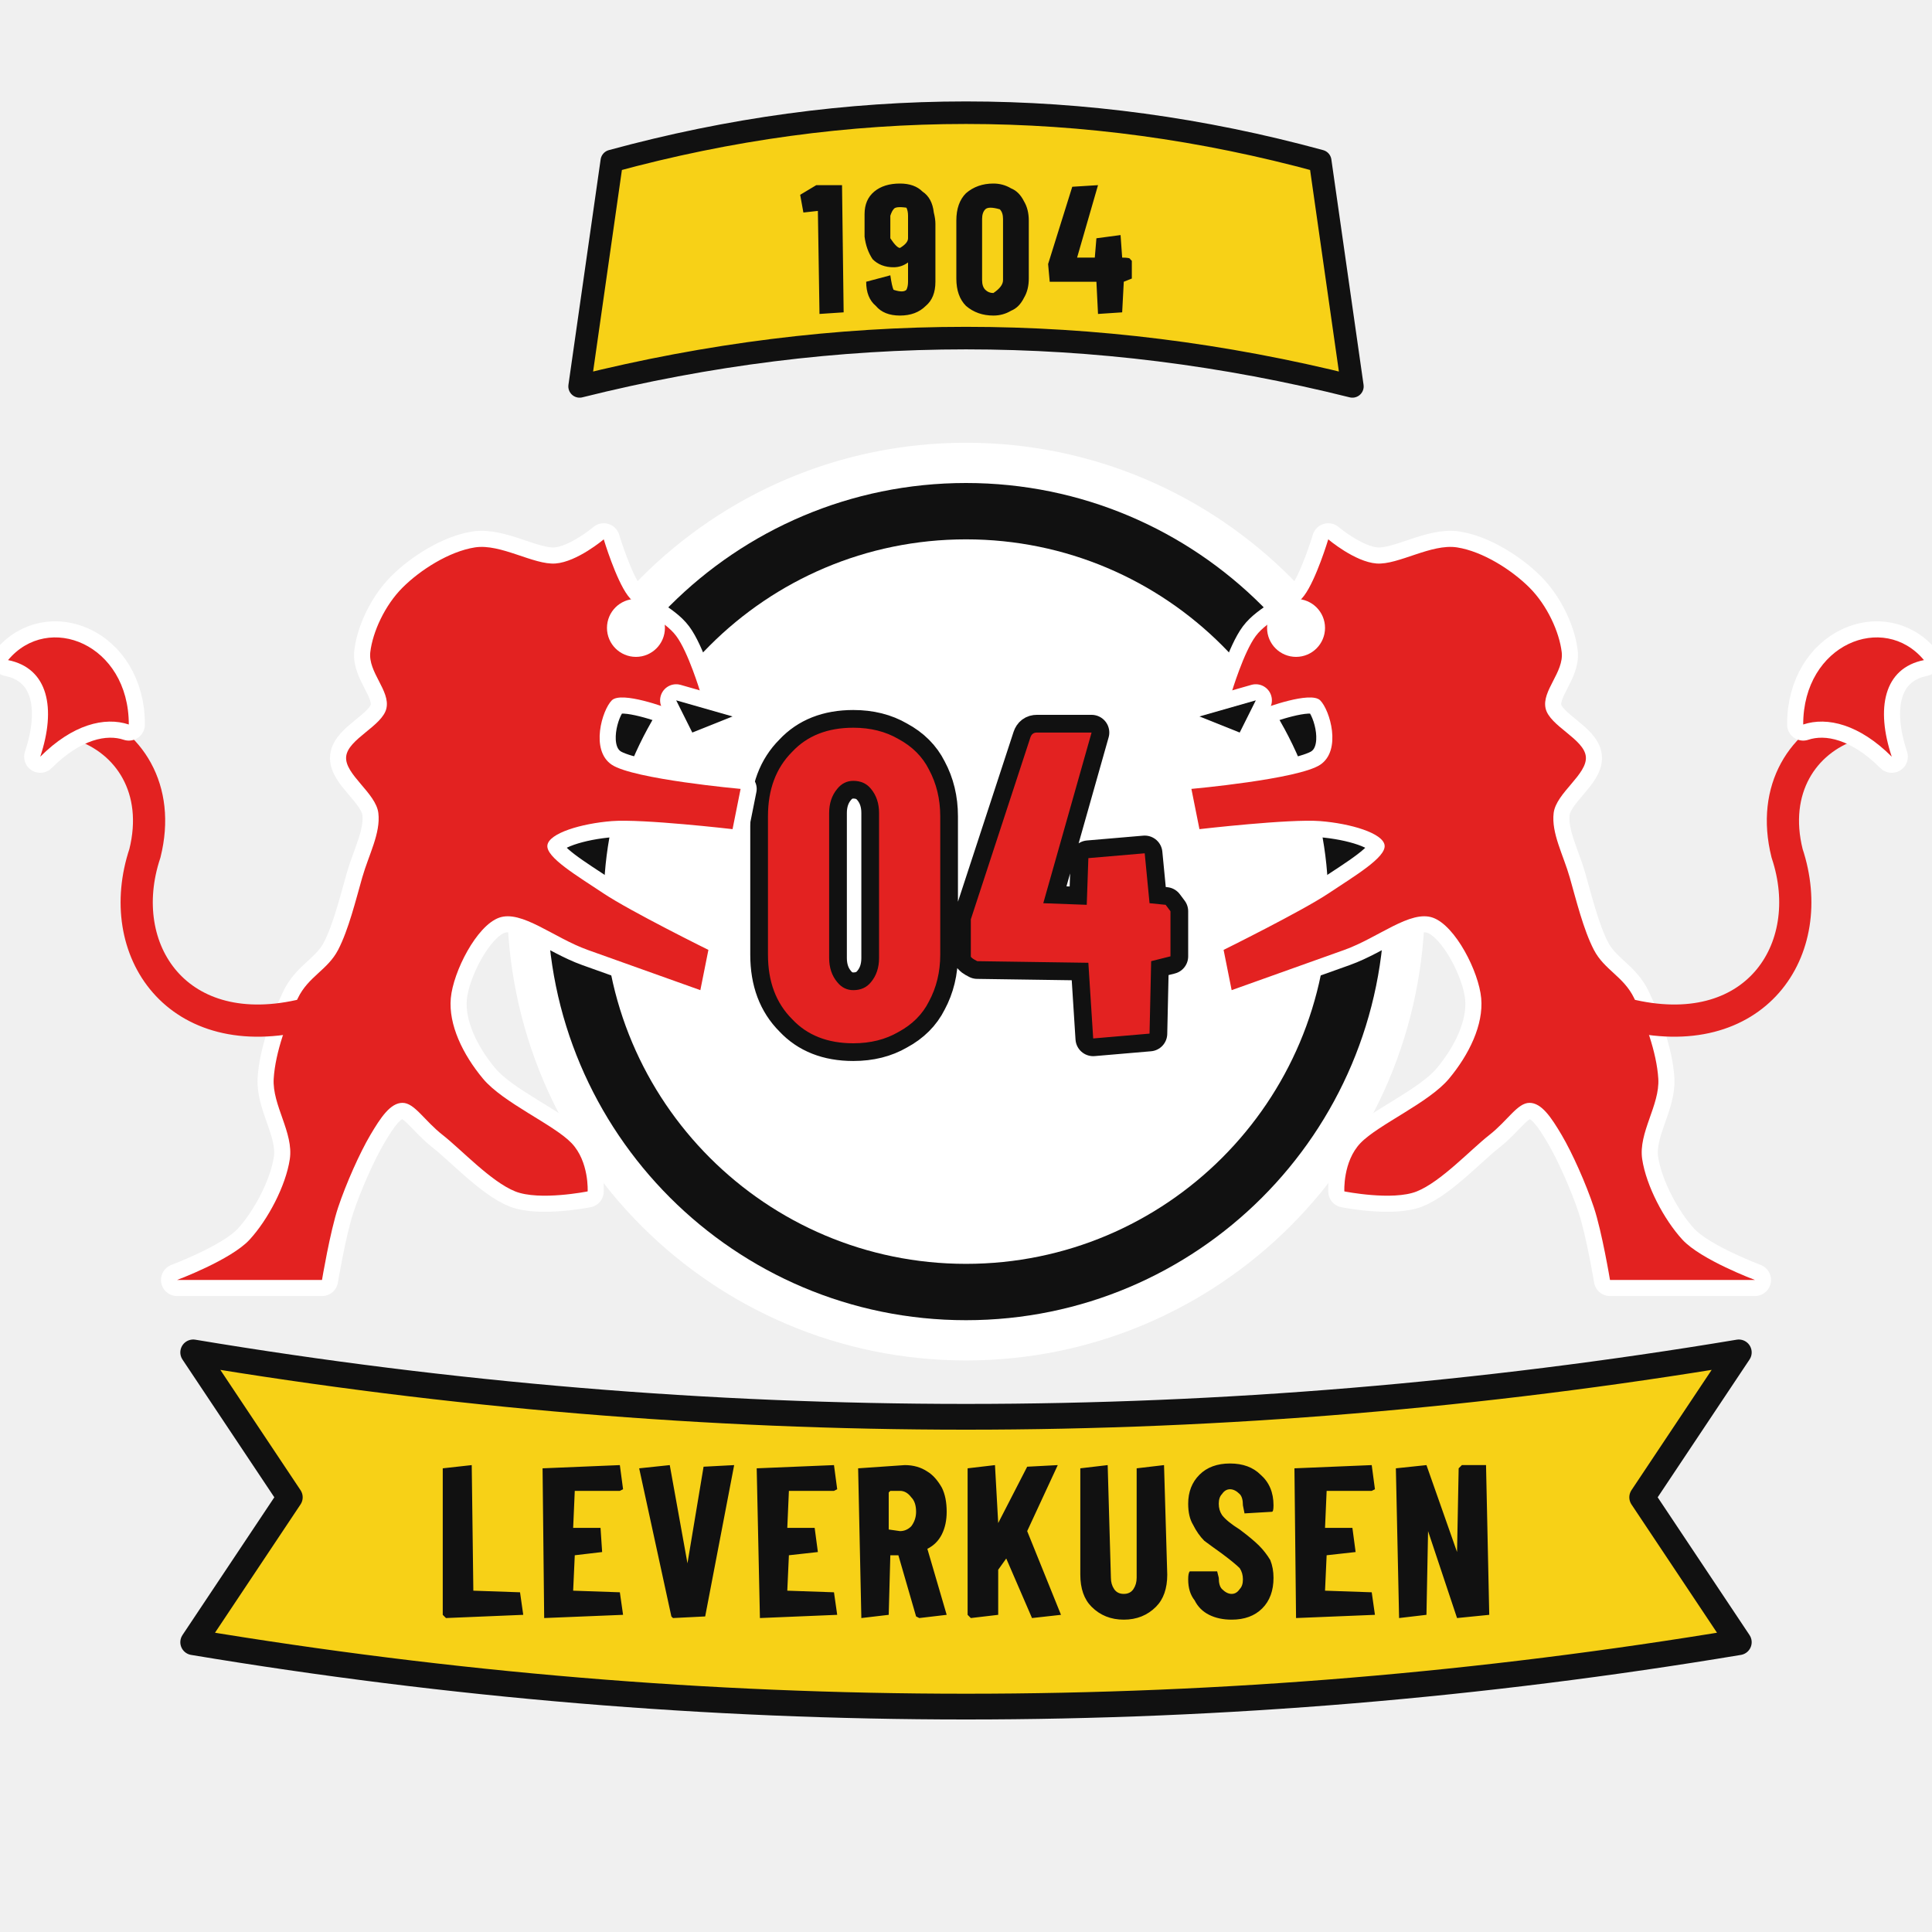
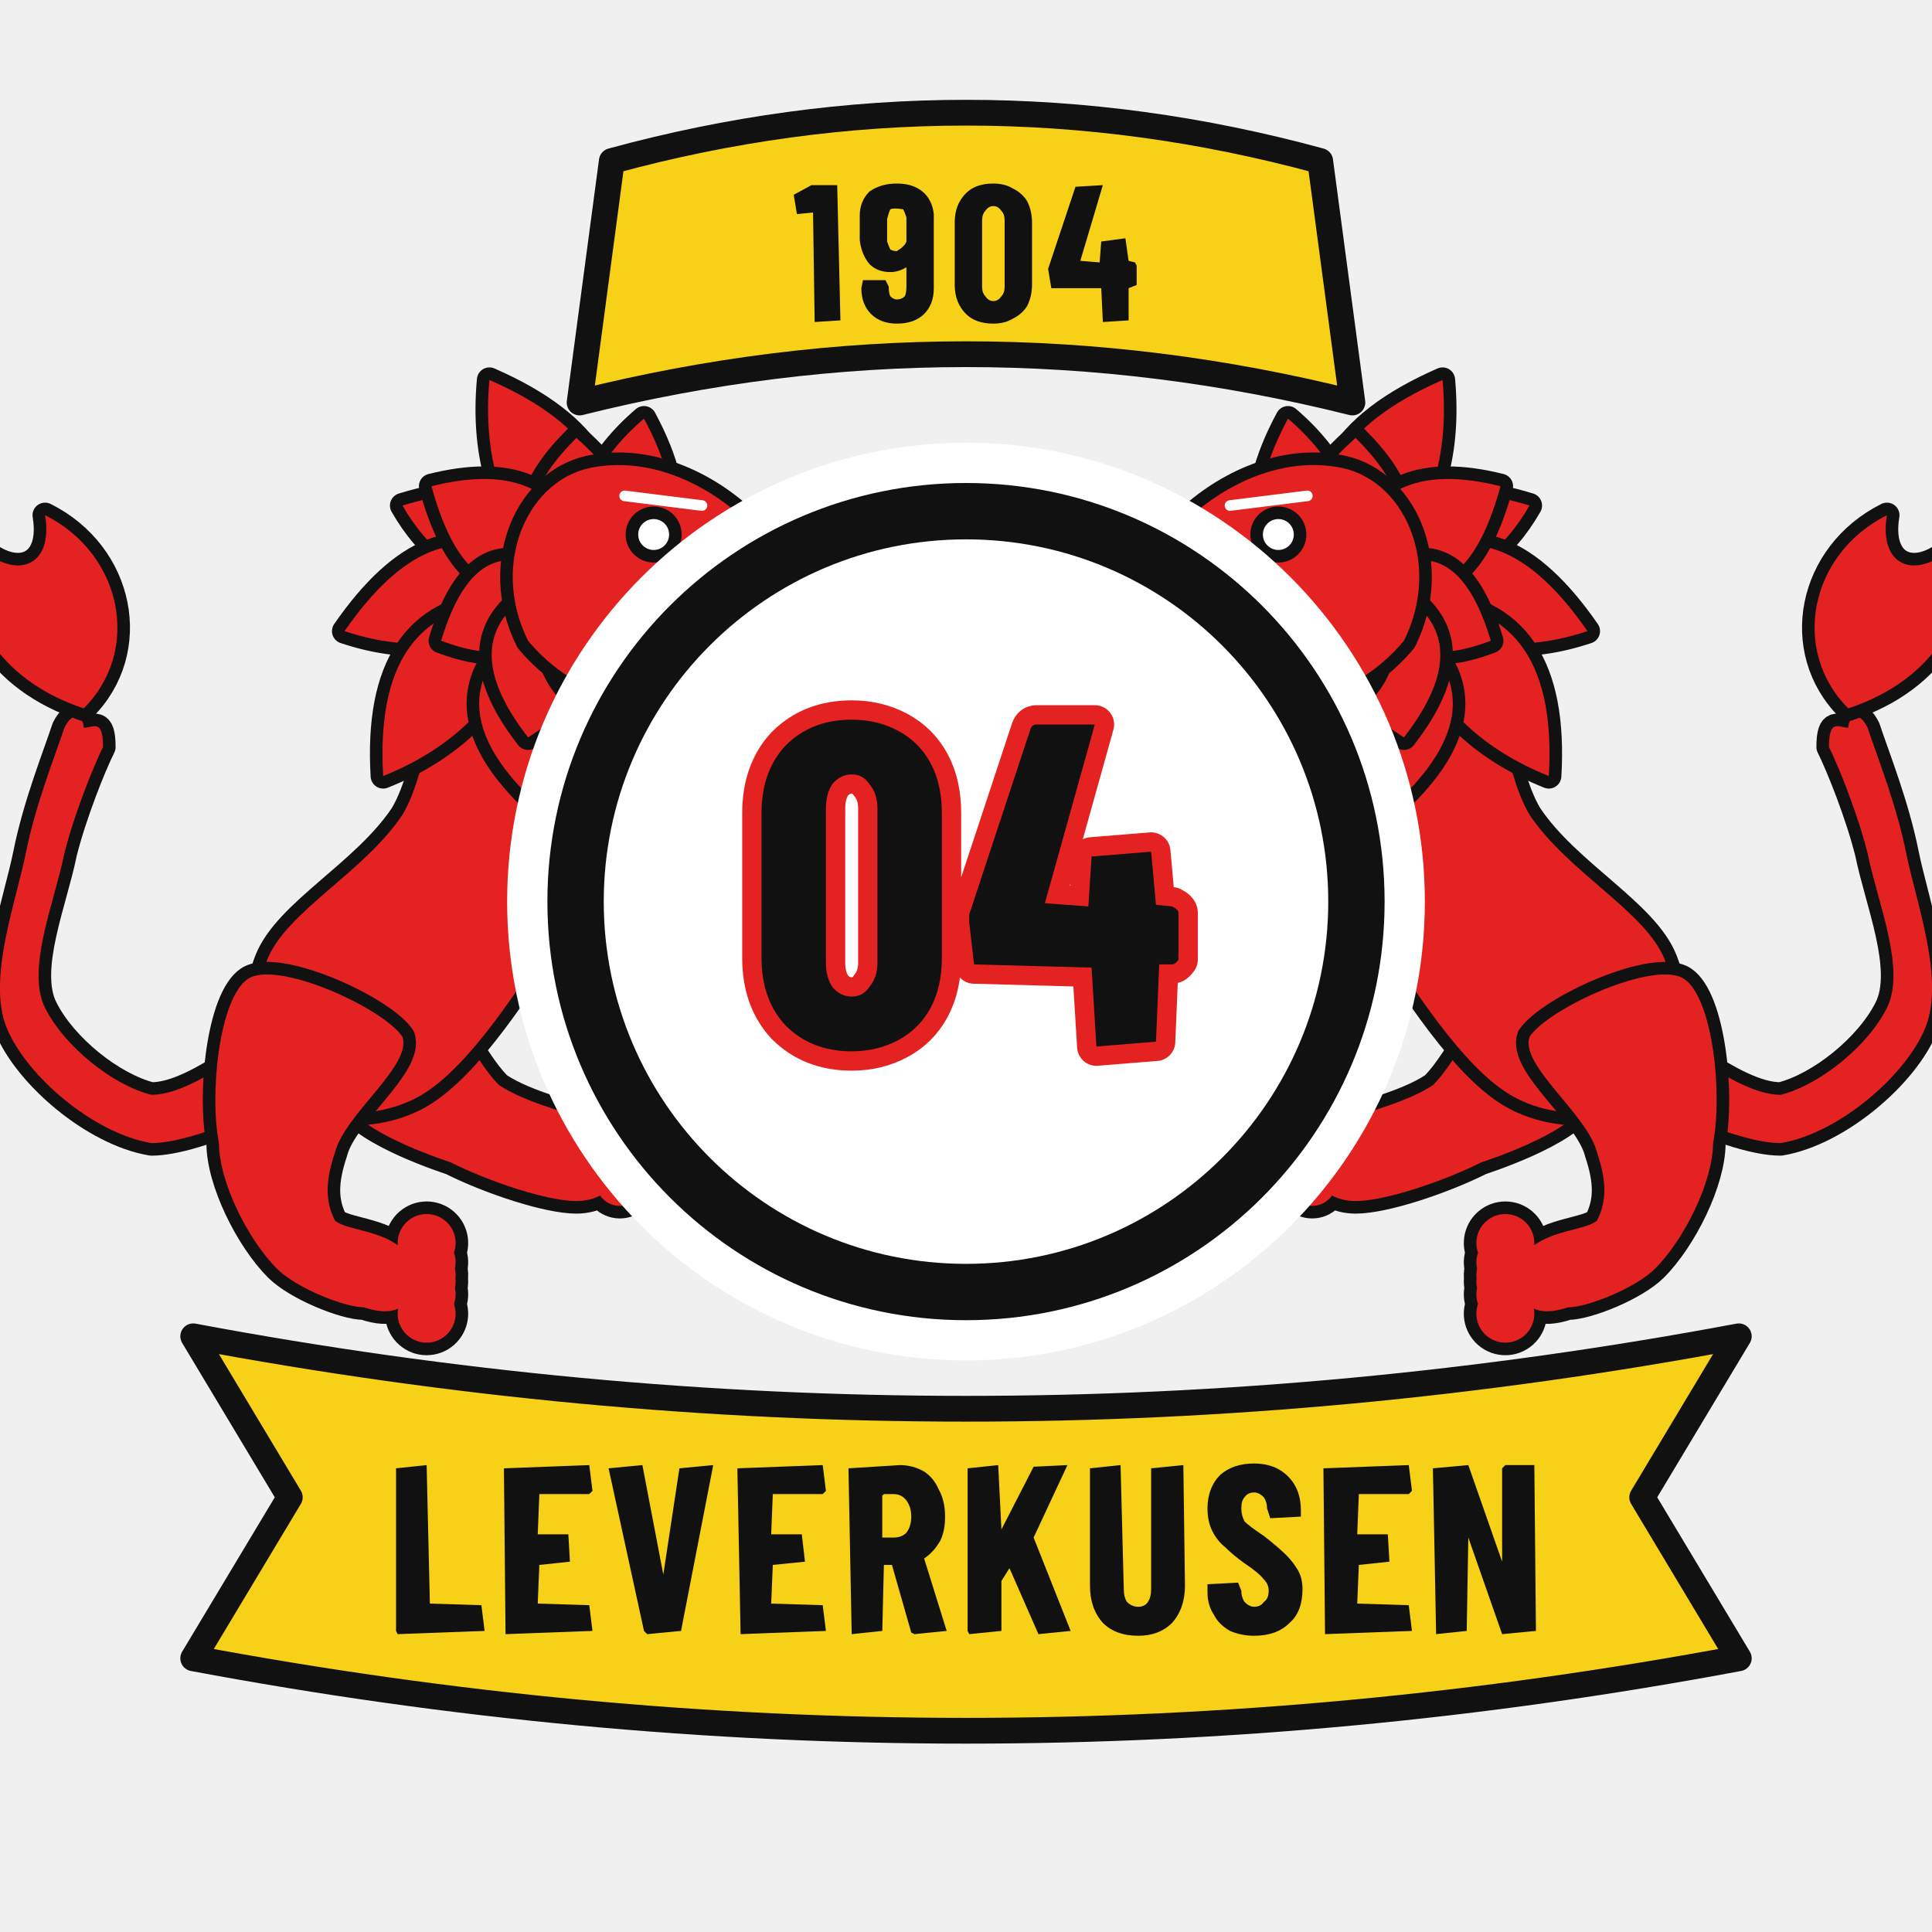
<svg xmlns="http://www.w3.org/2000/svg" viewBox="0 0 120 120" width="120" height="120">
+   <g stroke="#111" stroke-width="2.6" stroke-linejoin="round" paint-order="stroke">
+     <g transform="translate(25 53) scale(-0.6 0.6) translate(-50 -50)">
+       <path d="M59 73C61 75 71 80 76 80C82 79 89 73 91 68C93 63 90 55 89 50C88 45 86 40 85 37C84 35 83 36 83 37C82 37 81 36 81 39C82 41 84 46 85 50C86 55 89 62 87 66C85 70 80 74 76 75C71 75 64 68 61 68C58 67 56 71 59 73Z" fill="#e32221" />
+       <path d="M83 35C77 29 79 19 87 15C86 21 91 22 95 17C96 25 92 32 83 35Z" fill="#e32221" />
+       <path d="M48 65C45 65 43 71 40 74C37 76 32 77 30 78C28 80 27 82 28 83C28 85 30 86 32 86C35 86 41 84 45 82C48 81 56 78 56 75C57 72 51 65 48 65ZM25 84a2 2 0 1 0 5 0a2 2 0 1 0 -5 0M25 82a2 2 0 1 0 5 0a2 2 0 1 0 -5 0M25 81a2 2 0 1 0 5 0a2 2 0 1 0 -5 0M36 45C34 45 29 50 26 50C22 51 17 48 15 49C12 49 11 50 11 52C11 53 11 54 13 56C16 57 22 58 26 58C31 58 38 57 40 55C41 53 39 46 36 45ZM8 53a2 2 0 1 0 4 0a2 2 0 1 0 -4 0M8 52a2 2 0 1 0 4 0a2 2 0 1 0 -4 0M9 50a2 2 0 1 0 4 0a2 2 0 1 0 -4 0" fill="#e32221" />
+       <path d="M24 39C22 43 30 52 34 58C38 64 43 72 48 75C53 78 60 77 62 75C65 73 66 66 64 61C62 56 54 52 50 46C47 41 47 31 42 29C38 28 25 34 24 39Z" fill="#e32221" />
+       <path d="M50 69C49 72 56 77 57 81C58 84 58 86 57 88C56 89 52 89 50 91C49 92 48 94 49 96C50 97 51 98 54 97C56 97 61 95 63 93C66 90 69 84 69 80C70 75 69 65 66 63C63 61 52 66 50 69ZM45 96a3 3 0 1 0 5 0a3 3 0 1 0 -5 0M45 94a3 3 0 1 0 5 0a3 3 0 1 0 -5 0M45 92a3 3 0 1 0 5 0a3 3 0 1 0 -5 0M38 34C37 32 30 33 26 32C22 31 16 28 14 27C11 27 9 28 9 30C8 31 8 33 11 35C13 37 19 38 22 40C26 42 32 47 34 46C37 45 39 37 38 34ZM6 32a2 2 0 1 0 5 0a2 2 0 1 0 -5 0M6 30a2 2 0 1 0 5 0a2 2 0 1 0 -5 0M7 29a2 2 0 1 0 5 0a2 2 0 1 0 -5 0" fill="#e32221" />
+       <path d="M28 24Q18 18 25 5Q32 11 32 19Z" fill="#e32221" />
+       <path d="M30 20Q25 8 41 1Q42 12 36 19Z" fill="#e32221" />
+       <path d="M34 19Q37 10 50 14Q46 21 39 22Z" fill="#e32221" />
+       <path d="M38 20Q47 14 56 27Q47 30 40 26Z" fill="#e32221" />
+       <path d="M40 24Q53 25 52 42Q42 38 38 29Z" fill="#e32221" />
+       <path d="M39 28Q46 35 37 44Q32 38 34 31Z" fill="#e32221" />
+       <path d="M36 31Q38 42 22 44Q24 35 31 30Z" fill="#e32221" />
+       <path d="M32 31Q25 42 11 33Q19 26 28 27Z" fill="#e32221" />
+       <path d="M28 21Q23 15 32 7Q39 14 35 18Z" fill="#e32221" />
+       <path d="M32 18Q35 9 47 12Q44 23 38 22Z" fill="#e32221" />
+       <path d="M37 20Q43 18 46 28Q38 31 37 26Z" fill="#e32221" />
+       <path d="M38 24Q44 29 37 38Q29 33 33 28Z" fill="#e32221" />
+       <path d="M35 28Q34 37 21 36Q22 25 29 25Z" fill="#e32221" />
+       <path d="M30 10C24 9 18 12 14 16L8 19L11 23L16 24L10 27L13 30L20 30L17 34C24 36 32 34 37 28C41 20 37 11 30 10Z" fill="#e32221" />
+       <path d="M11 27L19 27L16 31Z" fill="#111" />
+       <path d="M10 23L16 24L11 26Z" fill="#fff" />
+       <circle cx="24" cy="17" r="1.6" fill="#fff" />
+       <path d="M19 14L27 13" fill="none" stroke="#fff" stroke-width="1.1" stroke-linecap="round" stroke-linejoin="round" />
+     </g>
+     <g transform="translate(95 53) scale(0.6) translate(-50 -50)">
+       <path d="M59 73C61 75 71 80 76 80C82 79 89 73 91 68C93 63 90 55 89 50C88 45 86 40 85 37C84 35 83 36 83 37C82 37 81 36 81 39C82 41 84 46 85 50C86 55 89 62 87 66C85 70 80 74 76 75C71 75 64 68 61 68C58 67 56 71 59 73Z" fill="#e32221" />
+       <path d="M83 35C77 29 79 19 87 15C86 21 91 22 95 17C96 25 92 32 83 35Z" fill="#e32221" />
+       <path d="M48 65C45 65 43 71 40 74C37 76 32 77 30 78C28 80 27 82 28 83C28 85 30 86 32 86C35 86 41 84 45 82C48 81 56 78 56 75C57 72 51 65 48 65ZM25 84a2 2 0 1 0 5 0a2 2 0 1 0 -5 0M25 82a2 2 0 1 0 5 0a2 2 0 1 0 -5 0M25 81a2 2 0 1 0 5 0a2 2 0 1 0 -5 0M36 45C34 45 29 50 26 50C22 51 17 48 15 49C12 49 11 50 11 52C11 53 11 54 13 56C16 57 22 58 26 58C31 58 38 57 40 55C41 53 39 46 36 45ZM8 53a2 2 0 1 0 4 0a2 2 0 1 0 -4 0M8 52a2 2 0 1 0 4 0a2 2 0 1 0 -4 0M9 50a2 2 0 1 0 4 0a2 2 0 1 0 -4 0" fill="#e32221" />
+       <path d="M24 39C22 43 30 52 34 58C38 64 43 72 48 75C53 78 60 77 62 75C65 73 66 66 64 61C62 56 54 52 50 46C47 41 47 31 42 29C38 28 25 34 24 39Z" fill="#e32221" />
+       <path d="M50 69C49 72 56 77 57 81C58 84 58 86 57 88C56 89 52 89 50 91C49 92 48 94 49 96C50 97 51 98 54 97C56 97 61 95 63 93C66 90 69 84 69 80C70 75 69 65 66 63C63 61 52 66 50 69ZM45 96a3 3 0 1 0 5 0a3 3 0 1 0 -5 0M45 94a3 3 0 1 0 5 0a3 3 0 1 0 -5 0M45 92a3 3 0 1 0 5 0a3 3 0 1 0 -5 0M38 34C37 32 30 33 26 32C22 31 16 28 14 27C11 27 9 28 9 30C8 31 8 33 11 35C13 37 19 38 22 40C26 42 32 47 34 46C37 45 39 37 38 34ZM6 32a2 2 0 1 0 5 0a2 2 0 1 0 -5 0M6 30a2 2 0 1 0 5 0a2 2 0 1 0 -5 0M7 29a2 2 0 1 0 5 0a2 2 0 1 0 -5 0" fill="#e32221" />
+       <path d="M28 24Q18 18 25 5Q32 11 32 19Z" fill="#e32221" />
+       <path d="M30 20Q25 8 41 1Q42 12 36 19Z" fill="#e32221" />
+       <path d="M34 19Q37 10 50 14Q46 21 39 22Z" fill="#e32221" />
+       <path d="M38 20Q47 14 56 27Q47 30 40 26Z" fill="#e32221" />
+       <path d="M40 24Q53 25 52 42Q42 38 38 29Z" fill="#e32221" />
+       <path d="M39 28Q46 35 37 44Q32 38 34 31Z" fill="#e32221" />
+       <path d="M36 31Q38 42 22 44Q24 35 31 30Z" fill="#e32221" />
+       <path d="M32 31Q25 42 11 33Q19 26 28 27Z" fill="#e32221" />
+       <path d="M28 21Q23 15 32 7Q39 14 35 18Z" fill="#e32221" />
+       <path d="M32 18Q35 9 47 12Q44 23 38 22Z" fill="#e32221" />
+       <path d="M37 20Q43 18 46 28Q38 31 37 26Z" fill="#e32221" />
+       <path d="M38 24Q44 29 37 38Q29 33 33 28Z" fill="#e32221" />
+       <path d="M35 28Q34 37 21 36Q22 25 29 25Z" fill="#e32221" />
+       <path d="M30 10C24 9 18 12 14 16L8 19L11 23L16 24L10 27L13 30L20 30L17 34C24 36 32 34 37 28C41 20 37 11 30 10Z" fill="#e32221" />
+       <path d="M11 27L19 27L16 31Z" fill="#111" />
+       <path d="M10 23L16 24L11 26Z" fill="#fff" />
+       <circle cx="24" cy="17" r="1.6" fill="#fff" />
+       <path d="M19 14L27 13" fill="none" stroke="#fff" stroke-width="1.1" stroke-linecap="round" stroke-linejoin="round" />
+     </g>
+   </g>
  <defs>
    <clipPath id="c-bayer-leverkusen">
      <path d="M37.5 56A22.5 22.5 0 1 1 82.5 56A22.5 22.5 0 1 1 37.5 56Z" />
    </clipPath>
  </defs>
  <path d="M34 56A26 26 0 1 1 86 56A26 26 0 1 1 34 56Z" fill="#fff" stroke="#fff" stroke-width="5" stroke-linejoin="round" />
  <path d="M34 56A26 26 0 1 1 86 56A26 26 0 1 1 34 56Z" fill="#111" />
  <path d="M37.5 56A22.5 22.5 0 1 1 82.5 56A22.5 22.5 0 1 1 37.5 56Z" fill="#fff" />
-   <path d="M47.7 59.3L47.7 50.7Q47.7 48.2 49.2 46.7Q50.6 45.2 53 45.2Q54.6 45.2 55.8 45.9Q57.1 46.6 57.7 47.8Q58.4 49.1 58.4 50.7L58.4 59.3Q58.4 60.9 57.7 62.2Q57.1 63.4 55.8 64.1Q54.6 64.8 53 64.8Q50.6 64.8 49.2 63.3Q47.7 61.8 47.7 59.3ZM54.6 59.5L54.6 50.5Q54.6 49.6 54.1 49Q53.7 48.5 53 48.5Q52.4 48.5 52 49Q51.5 49.6 51.5 50.5L51.5 59.5Q51.5 60.4 52 61Q52.4 61.5 53 61.5Q53.7 61.5 54.1 61Q54.6 60.4 54.6 59.5ZM72.7 56.6L72.7 59.4L71.5 59.7L71.4 64.2L67.9 64.5L67.6 59.8L60.7 59.7Q60.3 59.5 60.3 59.4L60.3 57.1L64 45.8Q64.1 45.5 64.4 45.5L67.8 45.5L64.8 56.1L67.5 56.2L67.6 53.3L71.1 53L71.4 56.1L72.4 56.2Z" fill="#e32221" stroke="#111" stroke-width="2.2" stroke-linejoin="round" paint-order="stroke" />
-   <path d="M12 84Q60 92 108 84L102 93L108 102Q60 110 12 102L18 93Z" fill="#f7d117" stroke="#111" stroke-width="1.6" stroke-linejoin="round" />
-   <path d="M27.5 100.3L27.5 91.2L29.3 91L29.4 98.8L32.3 98.9L32.5 100.3L27.7 100.5ZM38.5 92.6L35.7 92.6L35.6 94.9L37.3 94.9L37.4 96.4L35.7 96.6L35.6 98.8L38.5 98.9L38.7 100.3L33.8 100.5L33.7 91.2L38.5 91L38.7 92.5ZM41.7 100.4L39.7 91.2L41.6 91L42.7 97.1L43.7 91.1L45.6 91L43.8 100.4L41.8 100.5ZM51.8 92.6L49 92.6L48.9 94.9L50.6 94.9L50.8 96.4L49 96.6L48.9 98.8L51.8 98.9L52 100.3L47.2 100.5L47 91.2L51.8 91L52 92.5ZM56.9 100.4L55.8 96.6L55.3 96.6L55.2 100.3L53.5 100.5L53.3 91.2L56.2 91Q57 91 57.6 91.4Q58.1 91.7 58.5 92.4Q58.8 93 58.8 93.9Q58.8 94.7 58.5 95.3Q58.2 95.9 57.6 96.2L58.8 100.3L57.1 100.5ZM55.2 92.7L55.2 95L55.9 95.1Q56.3 95.1 56.6 94.8Q56.9 94.4 56.9 93.9Q56.9 93.3 56.6 93Q56.3 92.6 55.9 92.6L55.3 92.6ZM60.1 100.3L60.1 91.2L61.8 91L62 94.6L63.8 91.1L65.7 91L63.8 95.1L65.9 100.3L64.1 100.5L62.5 96.8L62 97.5L62 100.3L60.3 100.5ZM67.1 97.8L67.1 91.2L68.8 91L69 98Q69 98.4 69.2 98.7Q69.4 99 69.8 99Q70.2 99 70.4 98.7Q70.6 98.4 70.6 98L70.6 91.2L72.3 91L72.5 97.8Q72.5 99.1 71.8 99.8Q71 100.6 69.8 100.6Q68.6 100.6 67.8 99.8Q67.1 99.1 67.1 97.8ZM73.8 98.1Q73.8 97.7 73.9 97.6L75.6 97.6L75.7 98Q75.7 98.5 75.9 98.7Q76.2 99 76.5 99Q76.8 99 77 98.7Q77.2 98.5 77.2 98.1Q77.2 97.7 77 97.4Q76.7 97.1 75.9 96.5Q75.2 96 74.8 95.7Q74.4 95.3 74.1 94.7Q73.8 94.2 73.8 93.4Q73.8 92.3 74.5 91.6Q75.2 90.9 76.4 90.9Q77.6 90.9 78.3 91.6Q79.1 92.3 79.1 93.5Q79.1 93.9 79 93.9L77.3 94L77.2 93.5Q77.2 93 77 92.8Q76.7 92.5 76.4 92.5Q76.1 92.5 75.9 92.8Q75.7 93 75.7 93.4Q75.7 93.8 75.9 94.1Q76.2 94.5 77 95Q77.8 95.6 78.2 96Q78.6 96.4 78.9 96.9Q79.1 97.4 79.1 98Q79.1 99.2 78.4 99.9Q77.7 100.6 76.5 100.6Q75.7 100.6 75.1 100.3Q74.5 100 74.2 99.4Q73.8 98.9 73.8 98.1ZM85.2 92.6L82.4 92.6L82.3 94.9L84 94.9L84.2 96.4L82.4 96.6L82.3 98.8L85.2 98.9L85.4 100.3L80.5 100.5L80.4 91.2L85.2 91L85.4 92.5ZM90.8 91L92.3 91L92.5 100.3L90.5 100.5L88.7 95.1L88.6 100.3L86.9 100.5L86.7 91.2L88.6 91L90.5 96.4L90.6 91.2Z" fill="#111" />
-   <g stroke="#fff" stroke-width="4" stroke-linejoin="round" paint-order="stroke">
-     <g transform="translate(25 57) scale(-0.5 0.5) translate(-50 -50)">
-       <path d="M13 22C13 22 14.5 17 16 15C17.5 13 20.5 12 22 10C23.5 8 25 3 25 3C25 3 28.3 5.8 31 6C33.7 6.2 37.8 3.5 41 4C44.2 4.5 47.8 6.8 50 9C52.2 11.2 53.7 14.5 54 17C54.3 19.5 51.5 21.8 52 24C52.5 26.2 56.8 27.8 57 30C57.2 32.2 53.3 34.5 53 37C52.7 39.5 54.2 42.2 55 45C55.8 47.8 56.7 51.5 58 54C59.3 56.5 61.7 57.3 63 60C64.3 62.7 65.8 66.7 66 70C66.2 73.3 63.5 76.7 64 80C64.5 83.3 66.7 87.5 69 90C71.3 92.5 78 95 78 95C78 95 60 95 60 95C60 95 59 89 58 86C57 83 55.3 79.2 54 77C52.7 74.8 51.5 73 50 73C48.5 73 47.3 75.2 45 77C42.7 78.8 39 82.8 36 84C33 85.2 27 84 27 84C27 84 26.8 80.3 29 78C31.2 75.7 37.5 73 40 70C42.5 67 44.3 63.3 44 60C43.7 56.7 40.8 51 38 50C35.2 49 31.2 52.5 27 54C22.8 55.5 13 59 13 59C13 59 12 54 12 54C12 54 21.7 49.2 25 47C28.3 44.8 32.2 42.5 32 41C31.8 39.5 27.8 38.3 24 38C20.2 37.7 9 39 9 39C9 39 8 34 8 34C8 34 21.3 32.8 24 31C26.7 29.2 25.2 24.2 24 23C22.8 21.8 17 24 17 24C17 24 15.7 23.3 15 23C14.3 22.7 13 22 13 22Z" fill="#e32221" />
-       <path d="M62 62C78 66 86 54 82 42C80 34 84 28 90 26" fill="none" stroke="#e32221" stroke-width="4" stroke-linecap="round" stroke-linejoin="round" />
-       <path d="M84 26C84 16 94 12 99 18C94 19 93 24 95 30C91 26 87 25 84 26Z" fill="#e32221" />
-       <path d="M16 23L9 25L14 27Z" fill="#111" />
-       <circle cx="21" cy="14" r="1.6" fill="#fff" />
-     </g>
-     <g transform="translate(95 57) scale(0.5) translate(-50 -50)">
-       <path d="M13 22C13 22 14.5 17 16 15C17.5 13 20.5 12 22 10C23.5 8 25 3 25 3C25 3 28.3 5.8 31 6C33.7 6.2 37.8 3.5 41 4C44.2 4.5 47.8 6.8 50 9C52.2 11.2 53.7 14.5 54 17C54.3 19.5 51.5 21.8 52 24C52.5 26.2 56.8 27.8 57 30C57.2 32.2 53.3 34.5 53 37C52.7 39.5 54.2 42.2 55 45C55.8 47.8 56.7 51.5 58 54C59.3 56.5 61.7 57.3 63 60C64.3 62.7 65.8 66.7 66 70C66.2 73.3 63.5 76.7 64 80C64.5 83.3 66.7 87.5 69 90C71.3 92.5 78 95 78 95C78 95 60 95 60 95C60 95 59 89 58 86C57 83 55.3 79.2 54 77C52.7 74.8 51.5 73 50 73C48.5 73 47.3 75.2 45 77C42.7 78.8 39 82.8 36 84C33 85.2 27 84 27 84C27 84 26.8 80.3 29 78C31.2 75.7 37.5 73 40 70C42.5 67 44.3 63.3 44 60C43.7 56.7 40.8 51 38 50C35.2 49 31.2 52.5 27 54C22.8 55.5 13 59 13 59C13 59 12 54 12 54C12 54 21.7 49.2 25 47C28.3 44.8 32.2 42.5 32 41C31.8 39.5 27.8 38.3 24 38C20.2 37.7 9 39 9 39C9 39 8 34 8 34C8 34 21.3 32.8 24 31C26.7 29.2 25.2 24.2 24 23C22.8 21.8 17 24 17 24C17 24 15.7 23.3 15 23C14.3 22.7 13 22 13 22Z" fill="#e32221" />
-       <path d="M62 62C78 66 86 54 82 42C80 34 84 28 90 26" fill="none" stroke="#e32221" stroke-width="4" stroke-linecap="round" stroke-linejoin="round" />
-       <path d="M84 26C84 16 94 12 99 18C94 19 93 24 95 30C91 26 87 25 84 26Z" fill="#e32221" />
-       <path d="M16 23L9 25L14 27Z" fill="#111" />
-       <circle cx="21" cy="14" r="1.6" fill="#fff" />
-     </g>
-   </g>
-   <path d="M38 10Q60 4 82 10L84 24Q60 18 36 24Z" fill="#f7d117" stroke="#111" stroke-width="1.4" stroke-linejoin="round" />
-   <path d="M50.9 11.5L52.3 11.5L52.4 19.4L50.9 19.5L50.8 13.1L49.9 13.2L49.7 12.1L50.7 11.5ZM55.9 19.6Q54.9 19.6 54.4 19Q53.8 18.5 53.8 17.5L55.3 17.1Q55.4 17.8 55.5 18Q56.1 18.2 56.3 18Q56.4 17.8 56.4 17.5L56.4 16.3Q56 16.6 55.5 16.6Q54.7 16.6 54.2 16.1Q53.8 15.5 53.7 14.7Q53.7 14.4 53.7 14Q53.7 13.7 53.7 13.3Q53.7 12.4 54.3 11.9Q54.9 11.4 55.9 11.4Q56.8 11.4 57.3 11.9Q57.9 12.3 58 13.2Q58.1 13.6 58.1 13.9L58.1 17.5Q58.1 18.5 57.5 19Q56.9 19.6 55.9 19.6ZM56.4 14.1Q56.4 13.7 56.4 13.4Q56.4 13.1 56.3 12.9Q55.6 12.8 55.5 13Q55.4 13.1 55.3 13.4Q55.3 13.7 55.3 14.1Q55.3 14.4 55.3 14.8Q55.7 15.4 55.9 15.4Q56.4 15.1 56.4 14.8Q56.4 14.5 56.4 14.1ZM59.4 17.3L59.4 13.7Q59.4 12.6 60 12Q60.7 11.4 61.7 11.4Q62.3 11.4 62.8 11.7Q63.3 11.9 63.6 12.5Q63.9 13 63.9 13.7L63.9 17.3Q63.9 18 63.6 18.5Q63.3 19.1 62.8 19.3Q62.3 19.6 61.7 19.6Q60.7 19.6 60 19Q59.4 18.4 59.4 17.3ZM62.3 17.4L62.3 13.6Q62.3 13.2 62.1 13Q61.4 12.8 61.2 13Q61 13.2 61 13.6L61 17.4Q61 17.8 61.2 18Q61.4 18.2 61.7 18.2Q62.3 17.8 62.3 17.4ZM70.3 16.2L70.3 17.3L69.8 17.5L69.7 19.4L68.2 19.5L68.1 17.5L65.2 17.5L65.1 16.4L66.6 11.6L68.2 11.5L66.9 16L68 16L68.1 14.8L69.6 14.6L69.7 16Q70.2 16 70.2 16.1Z" fill="#111" />
+   <path d="M47.3 59.5L47.3 50.5Q47.3 47.9 48.8 46.3Q50.4 44.7 52.9 44.7Q54.5 44.7 55.8 45.4Q57.1 46.1 57.8 47.4Q58.5 48.7 58.5 50.5L58.5 59.5Q58.5 61.3 57.8 62.6Q57.1 63.9 55.8 64.6Q54.5 65.3 52.9 65.3Q50.4 65.3 48.8 63.7Q47.3 62.1 47.3 59.5ZM54.5 59.8L54.5 50.2Q54.5 49.3 54 48.7Q53.6 48.1 52.9 48.1Q52.2 48.1 51.7 48.7Q51.3 49.3 51.3 50.2L51.3 59.8Q51.3 60.7 51.7 61.3Q52.2 61.9 52.9 61.9Q53.6 61.9 54 61.3Q54.5 60.7 54.5 59.8ZM73.2 56.7L73.2 59.6Q73 59.9 72.8 59.9L72 59.9L71.8 64.7L68.1 65L67.8 60.1L60.5 59.9L60.2 57.3Q60.2 57 60.2 56.8L64 45.3Q64.1 45 64.4 45L68 45L64.9 56.1L67.6 56.3L67.8 53.2L71.5 52.9L71.8 56.2L72.8 56.3Q73.2 56.5 73.2 56.7Z" fill="#111" stroke="#e32221" stroke-width="2.4" stroke-linejoin="round" paint-order="stroke" />
+   <path d="M38 10Q60 4 82 10L84 25Q60 19 36 25Z" fill="#f7d117" stroke="#111" stroke-width="1.6" stroke-linejoin="round" />
+   <path d="M50.6 11.5L52 11.5L52.2 19.9L50.6 20L50.5 13.2L49.5 13.3L49.3 12.1L50.4 11.5ZM55.7 20.1Q54.7 20.1 54.1 19.5Q53.5 18.9 53.5 17.9Q53.6 17.4 53.6 17.4L55 17.4L55.2 17.8Q55.2 18.2 55.3 18.4Q55.5 18.6 55.7 18.6Q56 18.6 56.2 18.4Q56.3 18.2 56.3 17.8L56.3 16.6Q55.8 16.9 55.3 16.9Q54.5 16.9 54 16.4Q53.5 15.8 53.4 14.9Q53.4 14.5 53.4 14.1Q53.4 13.9 53.4 13.4Q53.4 12.5 54 11.9Q54.7 11.4 55.7 11.4Q56.7 11.4 57.3 11.9Q57.9 12.4 58 13.3Q58 13.7 58 14L58 17.9Q58 18.9 57.4 19.5Q56.8 20.1 55.7 20.1ZM56.3 14.3Q56.3 13.8 56.3 13.5Q56.2 13.2 56.1 13Q55.5 12.9 55.3 13Q55.2 13.2 55.1 13.6Q55.1 13.8 55.1 14.3Q55.1 14.5 55.1 15Q55.2 15.3 55.3 15.5Q55.5 15.6 55.7 15.6Q56.2 15.3 56.3 15Q56.3 14.7 56.3 14.3ZM59.3 17.7L59.3 13.8Q59.3 12.7 60 12Q60.6 11.4 61.7 11.4Q62.4 11.4 62.9 11.7Q63.5 12 63.8 12.5Q64.1 13.1 64.1 13.8L64.1 17.7Q64.1 18.4 63.8 19Q63.5 19.5 62.9 19.8Q62.4 20.1 61.7 20.1Q60.6 20.1 60 19.5Q59.3 18.8 59.3 17.7ZM62.4 17.8L62.4 13.7Q62.4 13.3 62.2 13.1Q62 12.8 61.7 12.8Q61.4 12.8 61.2 13.1Q61 13.3 61 13.7L61 17.8Q61 18.2 61.2 18.4Q61.4 18.7 61.7 18.7Q62 18.7 62.2 18.4Q62.4 18.2 62.4 17.8ZM70.6 16.5L70.6 17.7L70.1 17.9L70.1 19.9L68.5 20L68.4 17.9L65.3 17.9L65.1 16.7L66.8 11.6L68.5 11.5L67.1 16.2L68.3 16.3L68.4 15L69.9 14.8L70.1 16.2L70.5 16.3Z" fill="#111" />
+   <path d="M12 83Q60 92 108 83L102 93L108 103Q60 112 12 103L18 93Z" fill="#f7d117" stroke="#111" stroke-width="1.6" stroke-linejoin="round" />
+   <path d="M24.6 101.3L24.6 91.2L26.5 91L26.7 99.6L29.9 99.7L30.1 101.3L24.7 101.5ZM36.6 92.8L33.5 92.8L33.4 95.3L35.3 95.3L35.4 97L33.5 97.2L33.4 99.6L36.6 99.7L36.8 101.3L31.4 101.5L31.3 91.2L36.6 91L36.8 92.6ZM40 101.3L37.8 91.2L39.9 91L41.2 97.8L42.2 91.2L44.3 91L42.3 101.3L40.2 101.5ZM51.1 92.8L48 92.8L47.9 95.3L49.8 95.3L50 97L48 97.2L47.9 99.6L51.1 99.7L51.3 101.3L46 101.5L45.8 91.2L51.1 91L51.3 92.6ZM56.6 101.4L55.4 97.2L54.9 97.2L54.8 101.3L52.9 101.5L52.7 91.2L55.9 91Q56.7 91 57.4 91.4Q58 91.8 58.3 92.5Q58.7 93.2 58.7 94.2Q58.7 95.1 58.4 95.7Q58 96.4 57.4 96.8L58.8 101.3L56.8 101.5ZM54.8 92.9L54.8 95.5L55.5 95.5Q56 95.5 56.3 95.2Q56.6 94.8 56.6 94.2Q56.6 93.6 56.3 93.2Q56 92.8 55.5 92.8L54.9 92.8ZM60.1 101.3L60.1 91.2L62 91L62.2 95L64.2 91.1L66.3 91L64.2 95.5L66.5 101.3L64.5 101.5L62.7 97.4L62.2 98.2L62.2 101.3L60.2 101.5ZM67.7 98.5L67.7 91.2L69.6 91L69.8 98.7Q69.8 99.2 70 99.5Q70.3 99.8 70.7 99.8Q71.1 99.8 71.3 99.5Q71.5 99.2 71.5 98.7L71.5 91.2L73.5 91L73.6 98.5Q73.6 99.9 72.8 100.8Q72 101.6 70.7 101.6Q69.3 101.6 68.5 100.8Q67.7 99.9 67.7 98.5ZM75 98.9L75 98.4L76.9 98.3L77.1 98.8Q77.1 99.2 77.3 99.5Q77.6 99.8 77.9 99.8Q78.3 99.8 78.5 99.5Q78.8 99.3 78.8 98.8Q78.8 98.4 78.5 98.1Q78.2 97.7 77.3 97.1Q76.6 96.6 76.1 96.1Q75.6 95.7 75.3 95.1Q75 94.5 75 93.7Q75 92.4 75.8 91.6Q76.6 90.9 77.9 90.9Q79.2 90.9 80 91.7Q80.8 92.5 80.8 93.8Q80.8 94.2 80.8 94.2L78.9 94.3L78.7 93.7Q78.7 93.3 78.5 93Q78.2 92.7 77.9 92.7Q77.5 92.7 77.3 93Q77.1 93.2 77.1 93.7Q77.1 94.1 77.3 94.5Q77.6 94.8 78.5 95.4Q79.4 96.1 79.9 96.6Q80.3 97 80.6 97.5Q80.9 98 80.9 98.7Q80.9 100.1 80.1 100.8Q79.3 101.6 77.9 101.6Q77.1 101.6 76.4 101.3Q75.7 100.9 75.4 100.3Q75 99.7 75 98.9ZM87.5 92.8L84.4 92.8L84.3 95.3L86.2 95.3L86.3 97L84.4 97.2L84.3 99.6L87.5 99.7L87.7 101.3L82.3 101.5L82.2 91.2L87.5 91L87.7 92.6ZM93.5 91L95.3 91L95.4 101.3L93.3 101.5L91.2 95.5L91.1 101.3L89.2 101.5L89 91.2L91.2 91L93.3 97L93.3 91.2Z" fill="#111" />
</svg>
